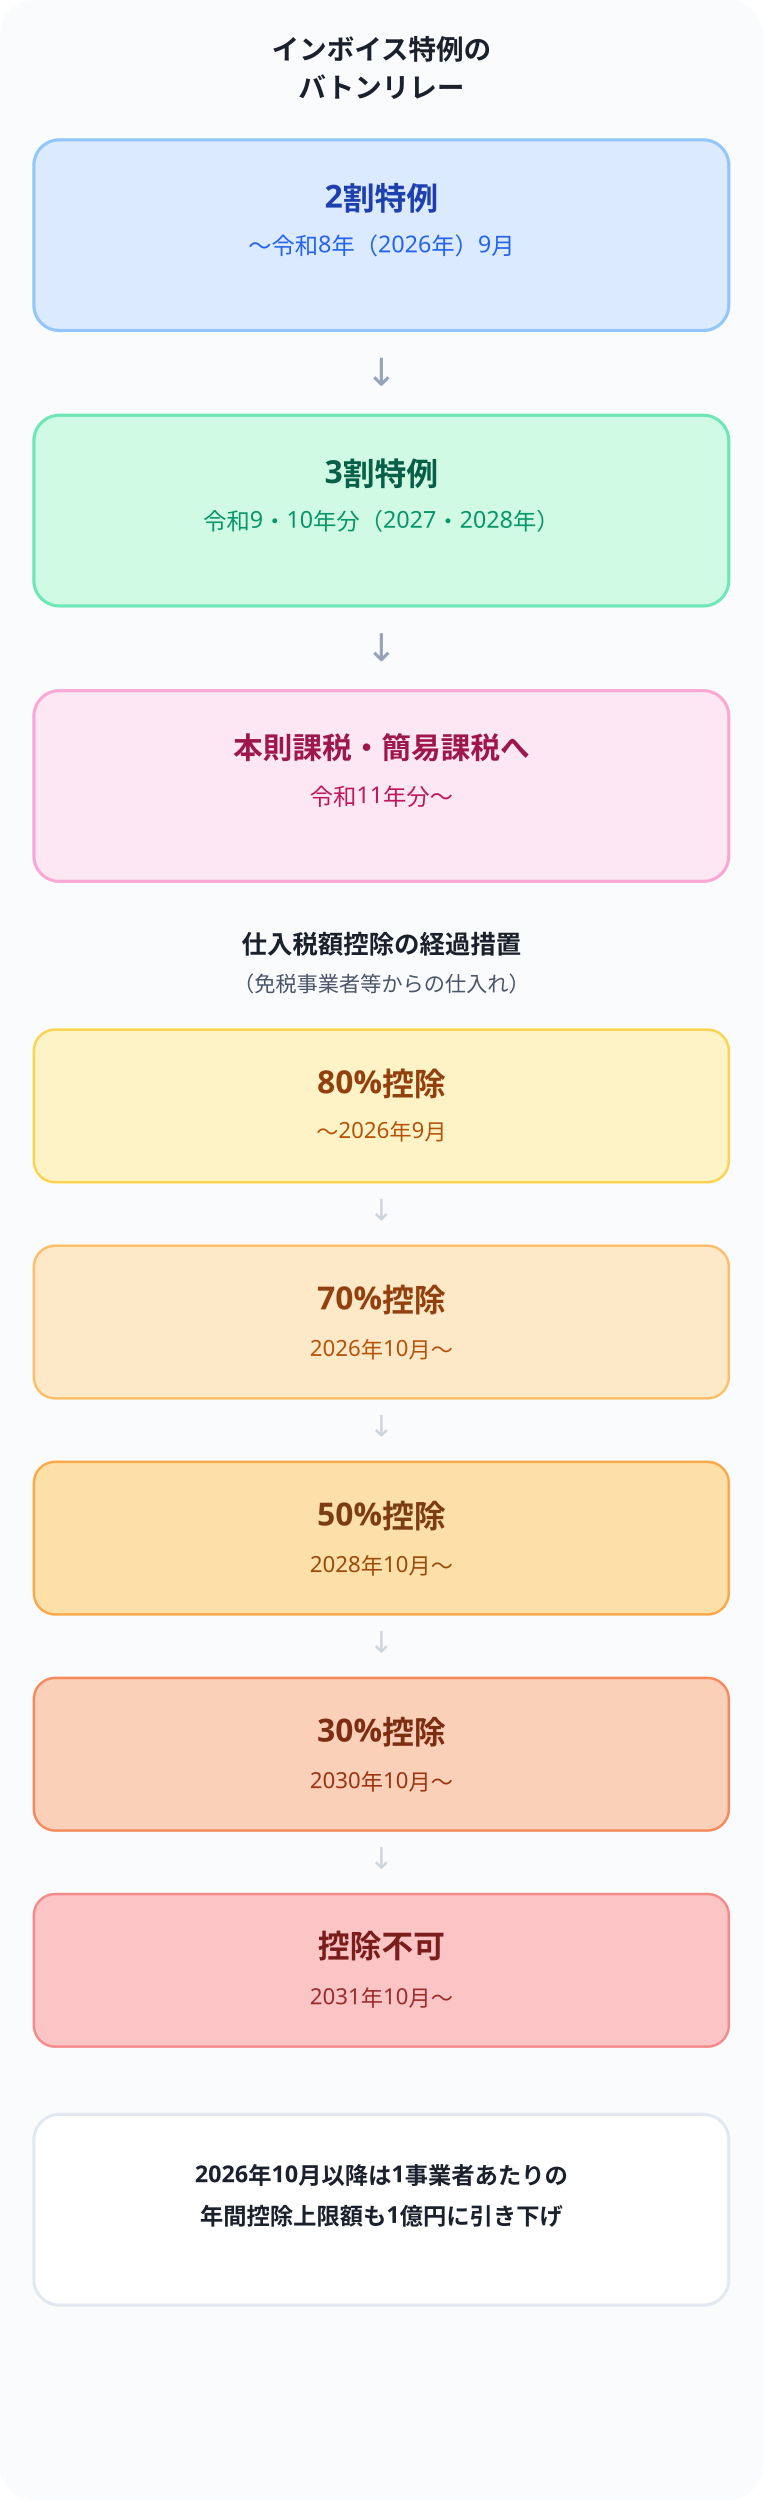
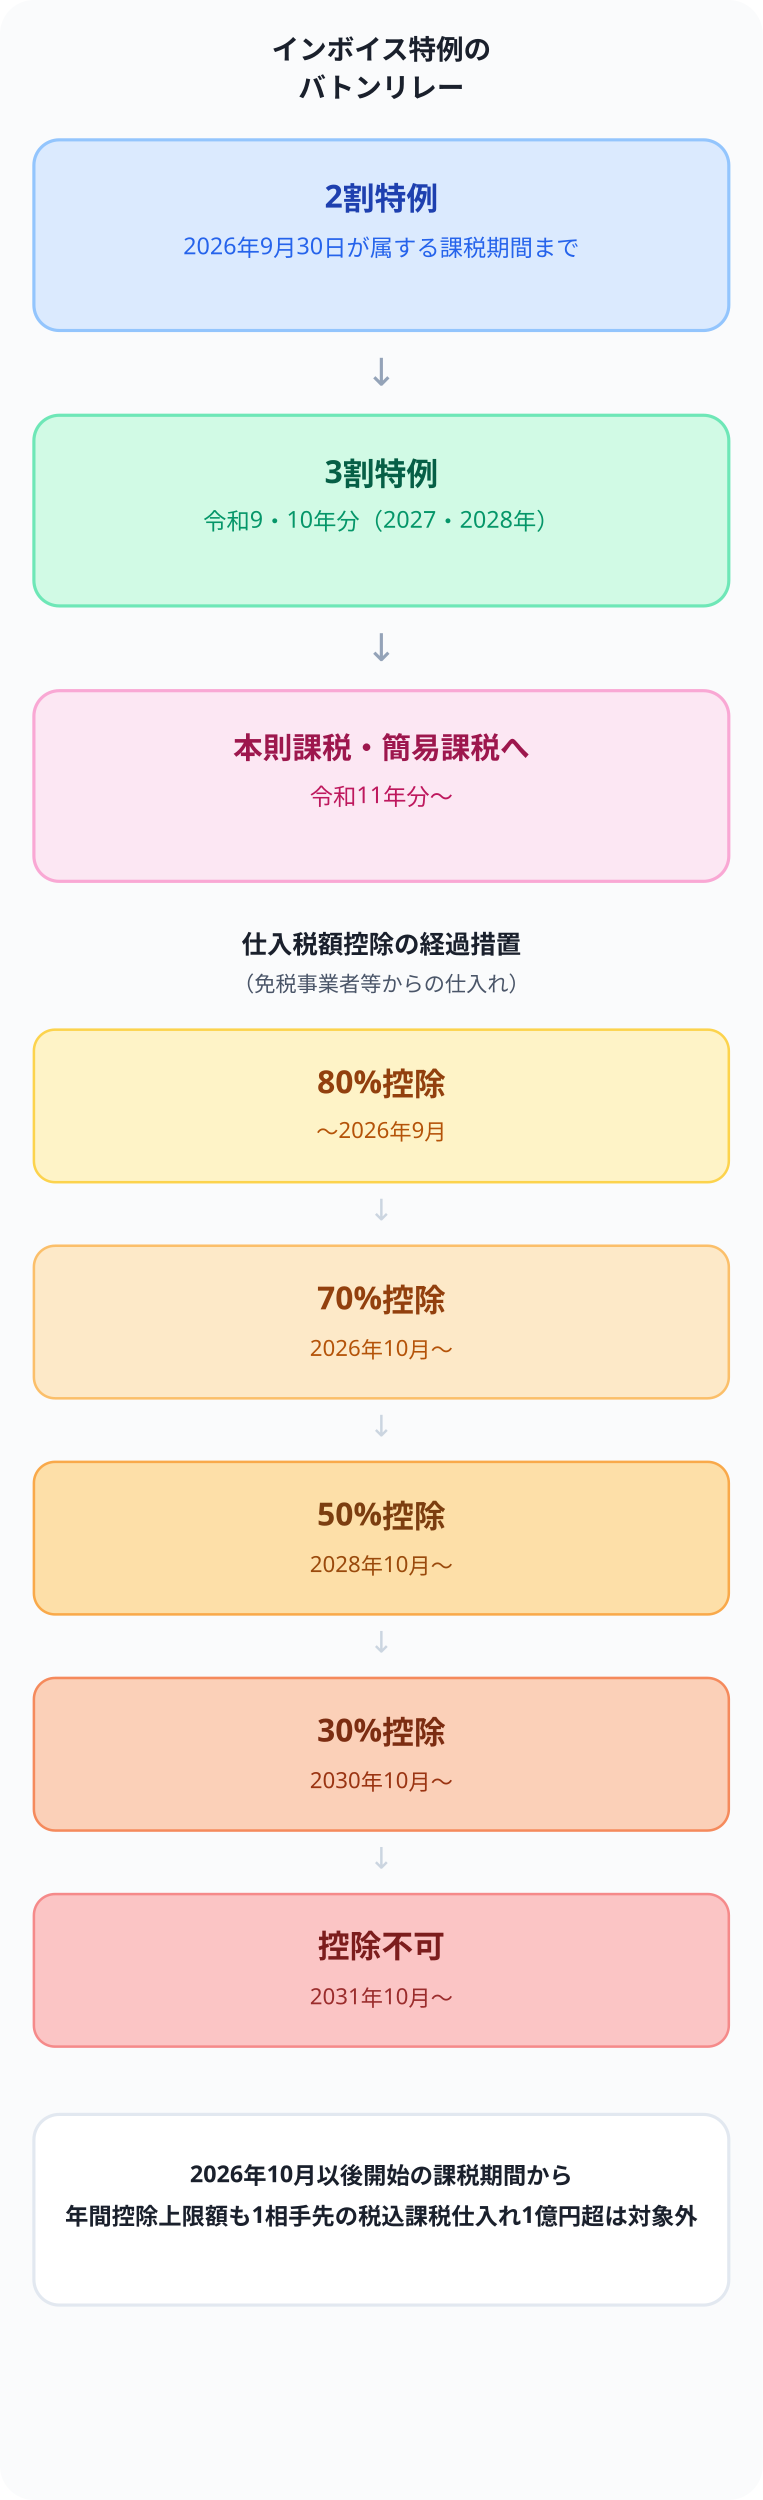
<svg xmlns="http://www.w3.org/2000/svg" viewBox="0 0 360 1180" width="360" height="1180" role="img" aria-labelledby="svgtitle svgdesc">
  <defs>
    <style>text{font-family:'Noto Sans JP','Hiragino Sans',sans-serif;}</style>
  </defs>
  <rect width="360" height="1180" rx="16" fill="#FAFBFC" />
  <text x="180" y="28" text-anchor="middle" font-size="13" font-weight="700" fill="#1A202C">インボイス特例の</text>
  <text x="180" y="46" text-anchor="middle" font-size="13" font-weight="700" fill="#1A202C">バトンリレー</text>
  <rect x="16" y="66" width="328" height="90" rx="12" fill="#DBEAFE" stroke="#93C5FD" stroke-width="1.5" />
  <text x="180" y="98" text-anchor="middle" font-size="15" font-weight="700" fill="#1E40AF">2割特例</text>
-   <text x="180" y="120" text-anchor="middle" font-size="11" fill="#2563EB">〜令和8年（2026年）9月</text>
+   <text x="180" y="120" text-anchor="middle" font-size="11" fill="#2563EB">2026年9月30日が属する課税期間まで</text>
  <text x="180" y="182" text-anchor="middle" font-size="18" fill="#94A3B8">↓</text>
  <rect x="16" y="196" width="328" height="90" rx="12" fill="#D1FAE5" stroke="#6EE7B7" stroke-width="1.5" />
  <text x="180" y="228" text-anchor="middle" font-size="15" font-weight="700" fill="#065F46">3割特例</text>
  <text x="180" y="250" text-anchor="middle" font-size="11" fill="#059669">令和9・10年分（2027・2028年）</text>
  <text x="180" y="312" text-anchor="middle" font-size="18" fill="#94A3B8">↓</text>
  <rect x="16" y="326" width="328" height="90" rx="12" fill="#FCE7F3" stroke="#F9A8D4" stroke-width="1.5" />
  <text x="180" y="358" text-anchor="middle" font-size="14" font-weight="700" fill="#9D174D">本則課税・簡易課税へ</text>
  <text x="180" y="380" text-anchor="middle" font-size="11" fill="#BE185D">令和11年分〜</text>
  <text x="180" y="450" text-anchor="middle" font-size="12" font-weight="700" fill="#1A202C">仕入税額控除の経過措置</text>
  <text x="180" y="468" text-anchor="middle" font-size="10" fill="#4A5568">（免税事業者等からの仕入れ）</text>
  <rect x="16" y="486" width="328" height="72" rx="10" fill="#FEF3C7" stroke="#FCD34D" stroke-width="1.2" />
  <text x="180" y="516" text-anchor="middle" font-size="15" font-weight="700" fill="#92400E">80%控除</text>
  <text x="180" y="538" text-anchor="middle" font-size="10.5" fill="#B45309">〜2026年9月</text>
  <text x="180" y="576" text-anchor="middle" font-size="14" fill="#CBD5E0">↓</text>
  <rect x="16" y="588" width="328" height="72" rx="10" fill="#FDE9C8" stroke="#FBBF6A" stroke-width="1.2" />
  <text x="180" y="618" text-anchor="middle" font-size="15" font-weight="700" fill="#92400E">70%控除</text>
  <text x="180" y="640" text-anchor="middle" font-size="10.5" fill="#B45309">2026年10月〜</text>
  <text x="180" y="678" text-anchor="middle" font-size="14" fill="#CBD5E0">↓</text>
  <rect x="16" y="690" width="328" height="72" rx="10" fill="#FDDFA8" stroke="#F9A94A" stroke-width="1.2" />
  <text x="180" y="720" text-anchor="middle" font-size="15" font-weight="700" fill="#7C3E10">50%控除</text>
  <text x="180" y="742" text-anchor="middle" font-size="10.5" fill="#9A4A0C">2028年10月〜</text>
  <text x="180" y="780" text-anchor="middle" font-size="14" fill="#CBD5E0">↓</text>
  <rect x="16" y="792" width="328" height="72" rx="10" fill="#FBD0B8" stroke="#F58A5C" stroke-width="1.2" />
  <text x="180" y="822" text-anchor="middle" font-size="15" font-weight="700" fill="#7C2D12">30%控除</text>
  <text x="180" y="844" text-anchor="middle" font-size="10.5" fill="#9A3412">2030年10月〜</text>
  <text x="180" y="882" text-anchor="middle" font-size="14" fill="#CBD5E0">↓</text>
  <rect x="16" y="894" width="328" height="72" rx="10" fill="#FBC5C5" stroke="#F58A8A" stroke-width="1.2" />
  <text x="180" y="924" text-anchor="middle" font-size="15" font-weight="700" fill="#7C1D1D">控除不可</text>
  <text x="180" y="946" text-anchor="middle" font-size="10.5" fill="#9A2C2C">2031年10月〜</text>
  <rect x="16" y="998" width="328" height="90" rx="12" fill="rgba(255,255,255,.9)" stroke="#E2E8F0" stroke-width="1.5" />
-   <text x="180" y="1030" text-anchor="middle" font-size="11" font-weight="700" fill="#1A202C">2026年10月以降は1事業者あたりの</text>
-   <text x="180" y="1050" text-anchor="middle" font-size="11" font-weight="700" fill="#1A202C">年間控除上限額も1億円に引き下げ</text>
+   <text x="180" y="1030" text-anchor="middle" font-size="11" font-weight="700" fill="#1A202C">2026年10月以後開始の課税期間から</text>
+   <text x="180" y="1050" text-anchor="middle" font-size="11" font-weight="700" fill="#1A202C">年間控除上限額も1相手先の税込課税仕入れ1億円超は対象外</text>
</svg>
